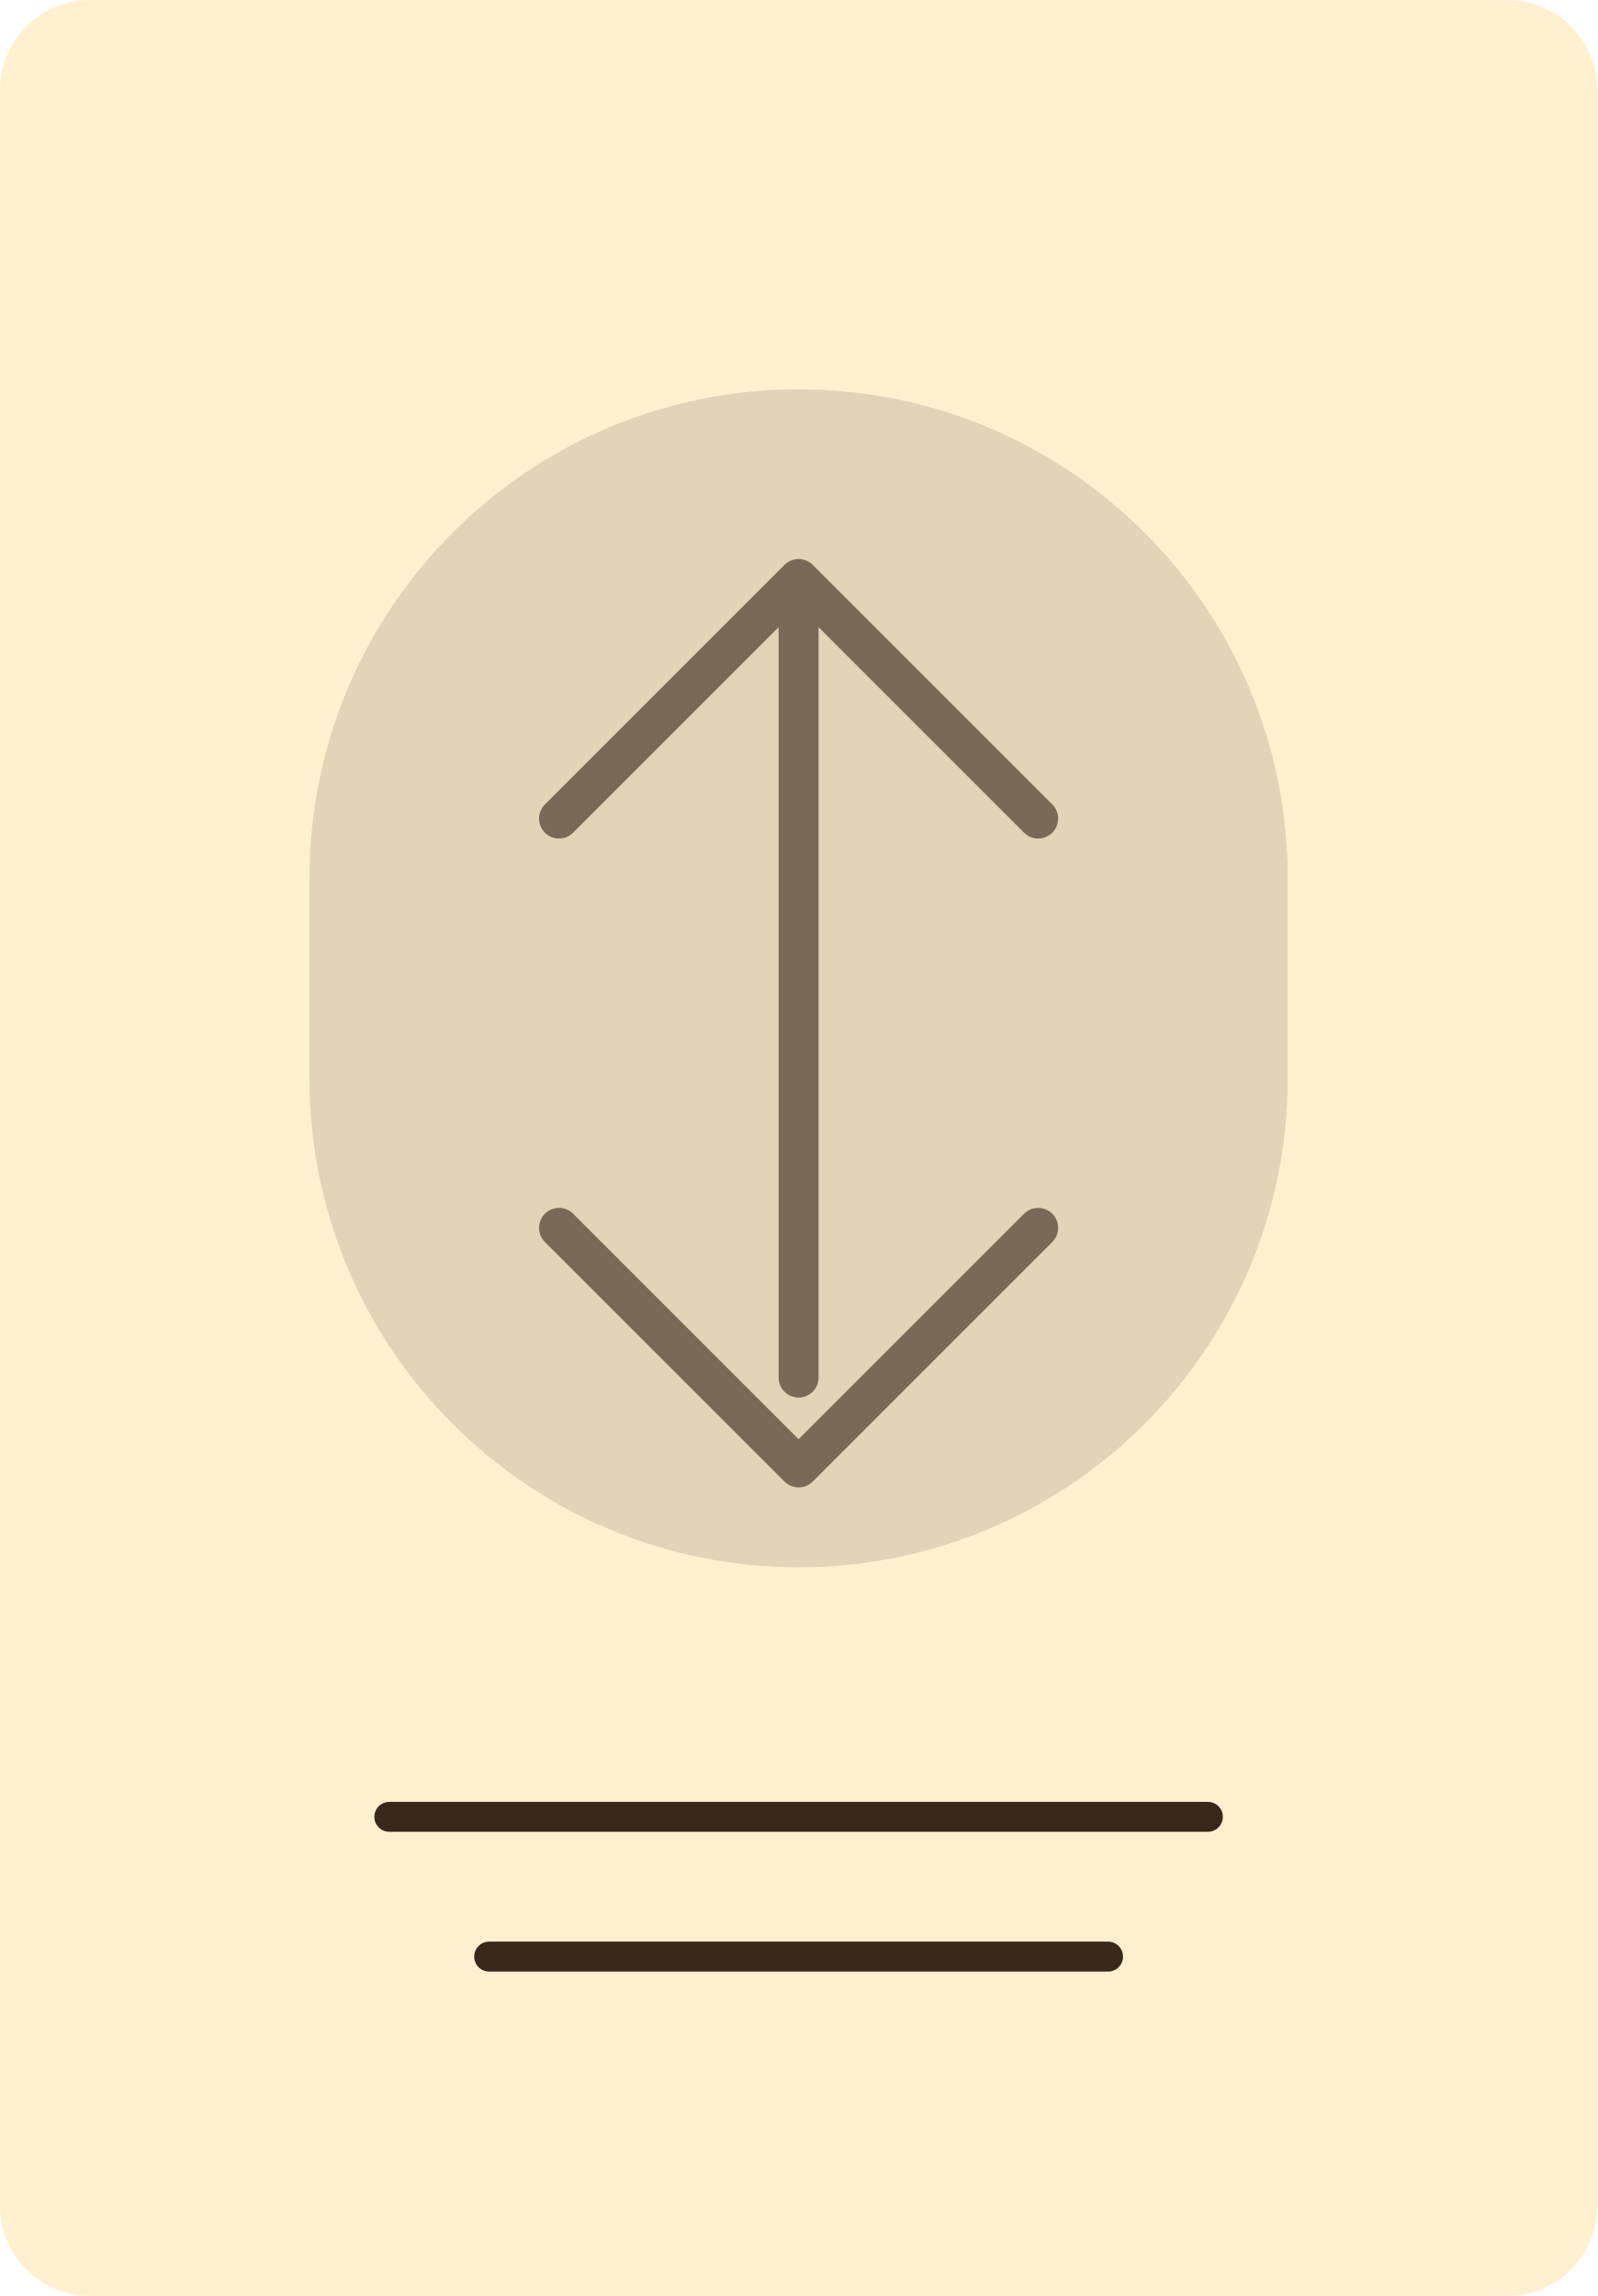
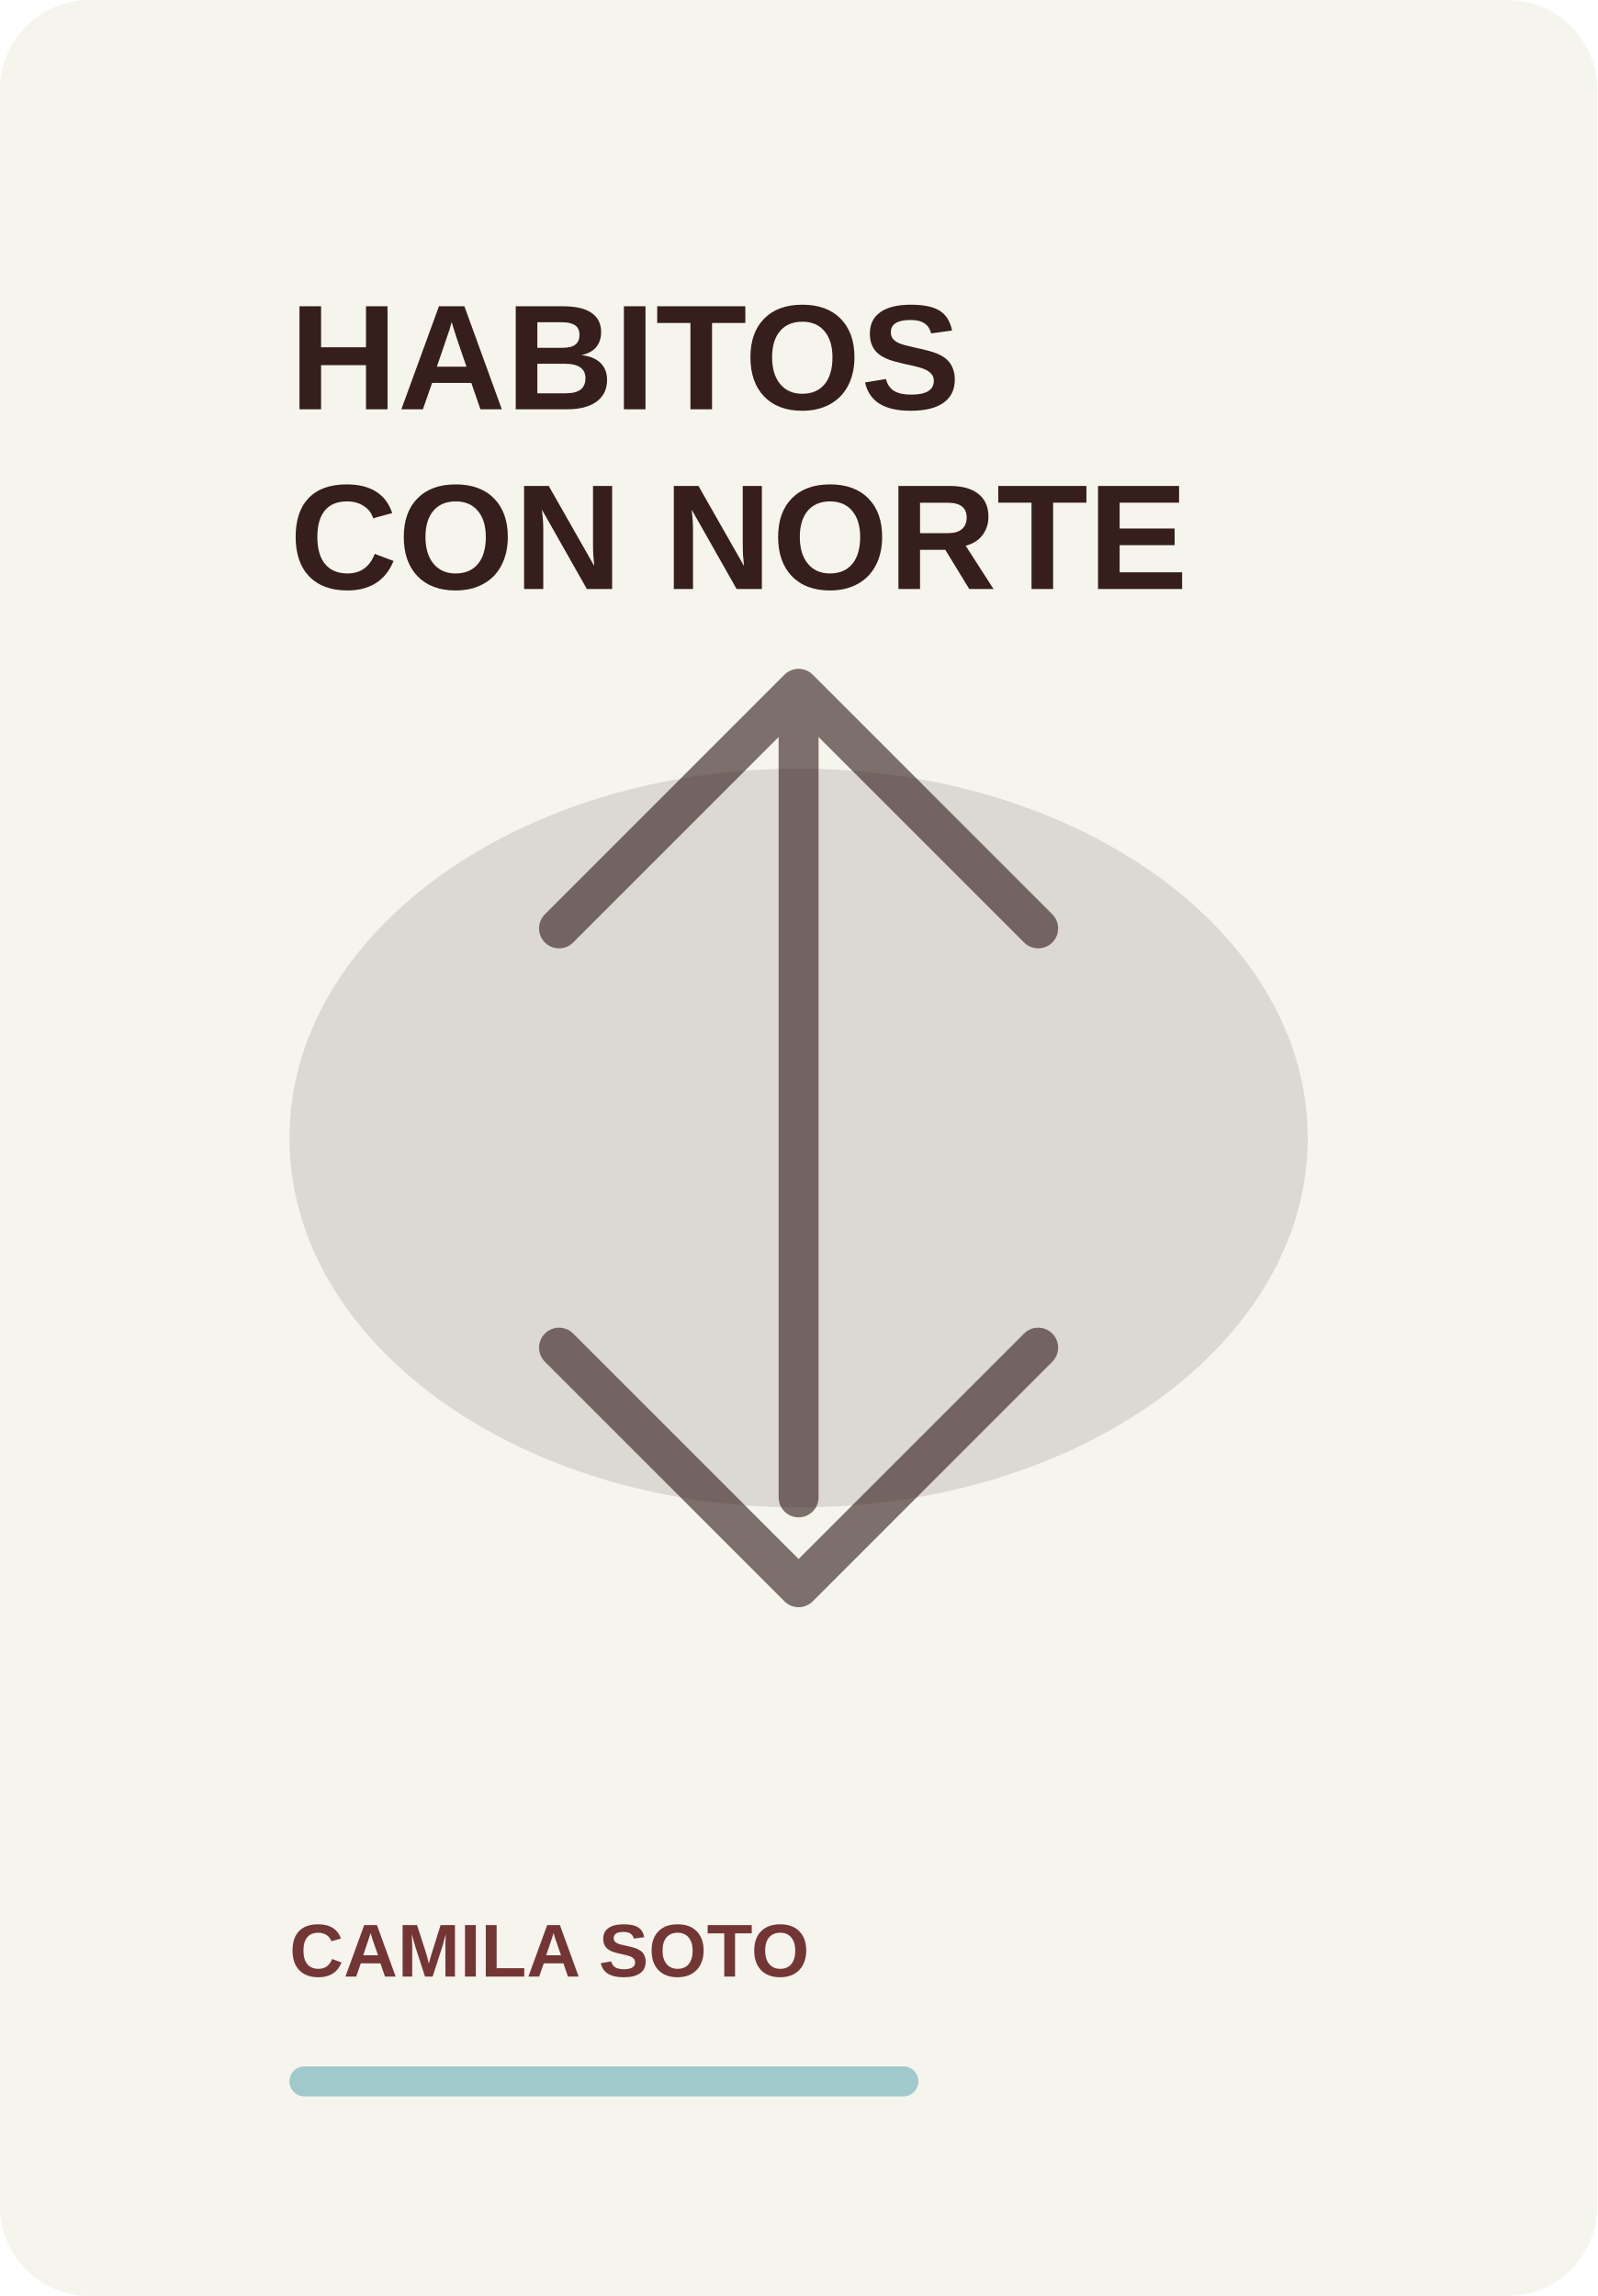
<svg xmlns="http://www.w3.org/2000/svg" width="320" height="460" viewBox="0 0 320 460" fill="none">
  <defs>
-     <linearGradient id="g" x1="0" y1="0" x2="320" y2="460">
-       <stop stop-color="#FFF1D0" />
-       <stop offset="1" stop-color="#B77B42" />
+     <linearGradient id="cover" x1="0" y1="0" x2="320" y2="460">
+       <stop stop-color="#F5F4ED" />
+       <stop offset="0.56" stop-color="#ECECDC" />
+       <stop offset="1" stop-color="#FF6037" />
    </linearGradient>
  </defs>
-   <rect width="320" height="460" rx="18" fill="url(#g)" />
-   <rect x="62" y="78" width="196" height="236" rx="98" fill="#14110F" opacity="0.13" />
-   <path d="M160 118V276M112 164L160 116L208 164M112 246L160 294L208 246" stroke="#3A271C" stroke-opacity="0.62" stroke-width="8" stroke-linecap="round" stroke-linejoin="round" />
-   <path d="M78 364H242M98 392H222" stroke="#3A271C" stroke-width="6" stroke-linecap="round" />
+   <rect width="320" height="460" rx="18" fill="url(#cover)" />
+   <rect x="58" y="154" width="204" height="148" rx="102" fill="#351E1C" opacity="0.13" />
+   <path d="M160 140V300M112 186L160 138L208 186M112 270L160 318L208 270" stroke="#351E1C" stroke-opacity="0.62" stroke-width="8" stroke-linecap="round" stroke-linejoin="round" />
+   <text x="58" y="82" fill="#351E1C" font-family="Arial, sans-serif" font-size="30" font-weight="800">HABITOS</text>
+   <text x="58" y="118" fill="#351E1C" font-family="Arial, sans-serif" font-size="30" font-weight="800">CON NORTE</text>
+   <text x="58" y="396" fill="#733635" font-family="Arial, sans-serif" font-size="15" font-weight="700">CAMILA SOTO</text>
+   <rect x="58" y="414" width="126" height="6" rx="3" fill="#A0C9CB" />
</svg>
